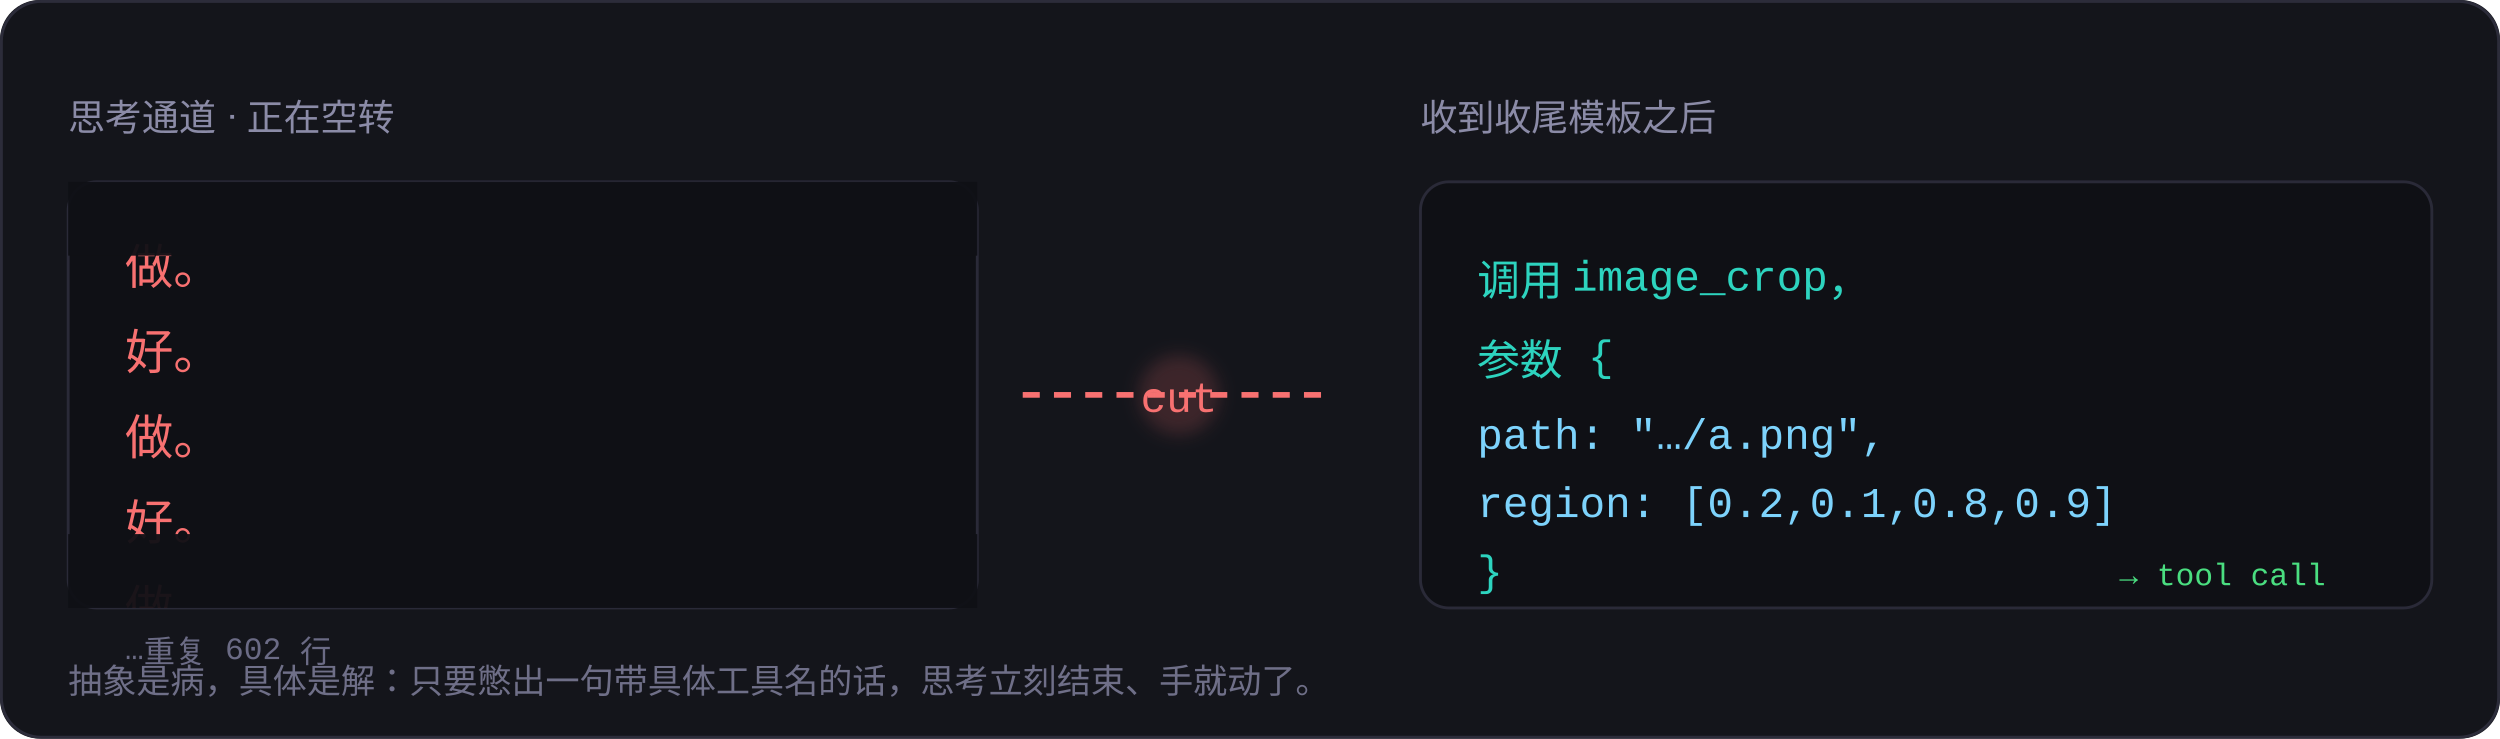
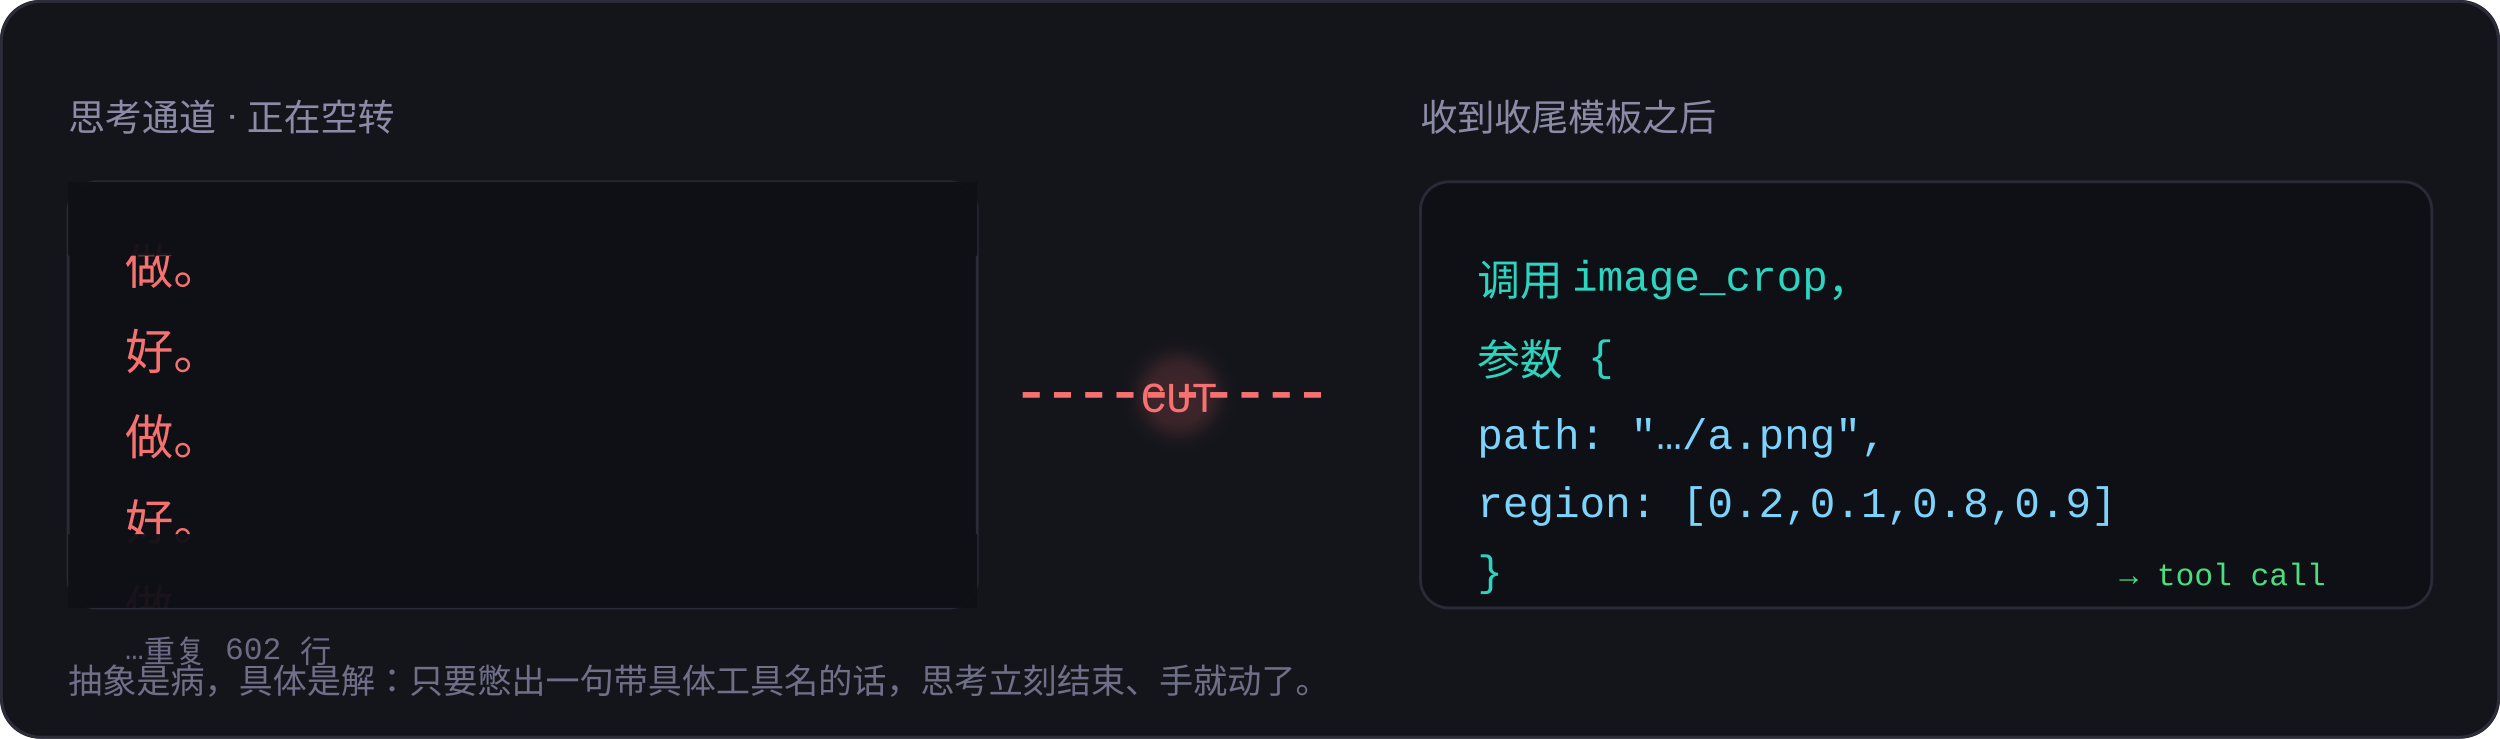
<svg xmlns="http://www.w3.org/2000/svg" width="880" height="260" viewBox="0 0 880 260" role="img" aria-label="空转循环被切断的动画示意">
  <defs>
    <clipPath id="win">
      <rect x="24" y="64" width="320" height="150" rx="10" />
    </clipPath>
    <filter id="redglow" x="-50%" y="-50%" width="200%" height="200%">
      <feGaussianBlur stdDeviation="3" />
    </filter>
    <style>
      .mono { font-family: ui-monospace,SFMono-Regular,'SF Mono',Consolas,'Liberation Mono',Menlo,'Microsoft YaHei',monospace; }
      .ui { font-family: -apple-system,BlinkMacSystemFont,'Segoe UI','PingFang SC','Hiragino Sans GB','Microsoft YaHei','Noto Sans SC',Helvetica,Arial,sans-serif; }
    </style>
  </defs>
  <rect width="880" height="260" rx="14" fill="#14151b" />
  <rect x="0.5" y="0.5" width="879" height="259" rx="14" fill="none" stroke="#2c2c3a" />
  <text x="24" y="46" class="ui" font-size="13" fill="#8b8ba7">思考通道 · 正在空转</text>
  <rect x="24" y="64" width="320" height="150" rx="10" fill="#0f1015" stroke="#2a2a38" />
  <g clip-path="url(#win)">
    <g>
      <animateTransform attributeName="transform" type="translate" values="0,0; 0,-210" dur="3.2s" repeatCount="indefinite" />
      <g class="mono" font-size="17" fill="#f87171">
        <text x="44" y="100">做。</text>
        <text x="44" y="130">好。</text>
        <text x="44" y="160">做。</text>
        <text x="44" y="190">好。</text>
        <text x="44" y="220">做。</text>
        <text x="44" y="250">好。</text>
        <text x="44" y="280">做。</text>
        <text x="44" y="310">好。</text>
      </g>
    </g>
  </g>
  <rect x="24" y="64" width="320" height="26" fill="#0f1015" opacity="0.95" />
  <rect x="24" y="188" width="320" height="26" fill="#0f1015" opacity="0.95" />
  <text x="44" y="232" class="mono" font-size="11" fill="#6b6b85">…重复 602 行</text>
  <g>
    <line x1="360" y1="139" x2="470" y2="139" stroke="#f87171" stroke-width="2" stroke-dasharray="6 5">
      <animate attributeName="opacity" values="0.15;1;0.15" dur="1.6s" repeatCount="indefinite" />
    </line>
    <circle cx="415" cy="139" r="14" fill="#f87171" opacity="0.18" filter="url(#redglow)">
      <animate attributeName="opacity" values="0.05;0.35;0.05" dur="1.6s" repeatCount="indefinite" />
    </circle>
-     <text x="415" y="145" class="mono" font-size="15" fill="#f87171" text-anchor="middle">cut</text>
+     <text x="415" y="145" class="mono" font-size="15" fill="#f87171" text-anchor="middle">CUT</text>
  </g>
  <text x="500" y="46" class="ui" font-size="13" fill="#8b8ba7">收到收尾模板之后</text>
  <rect x="500" y="64" width="356" height="150" rx="10" fill="#0f1015" stroke="#2a2a38" />
  <g class="mono" font-size="15">
    <text x="520" y="104" fill="#2dd4bf">调用 image_crop，</text>
    <text x="520" y="132" fill="#2dd4bf">参数 {</text>
    <text x="520" y="158" fill="#7dd3fc">  path: "…/a.png",</text>
    <text x="520" y="182" fill="#7dd3fc">  region: [0.2,0.1,0.8,0.9]</text>
    <text x="520" y="206" fill="#2dd4bf">}</text>
  </g>
  <text x="746" y="206" class="mono" font-size="11" fill="#4ade80">→ tool call</text>
  <text x="24" y="244" class="ui" font-size="12" fill="#6f6f88">
    抽象是病，具体是解：只要憋出一句带具体工具名的话，思考立刻结束、手就动了。
  </text>
</svg>
